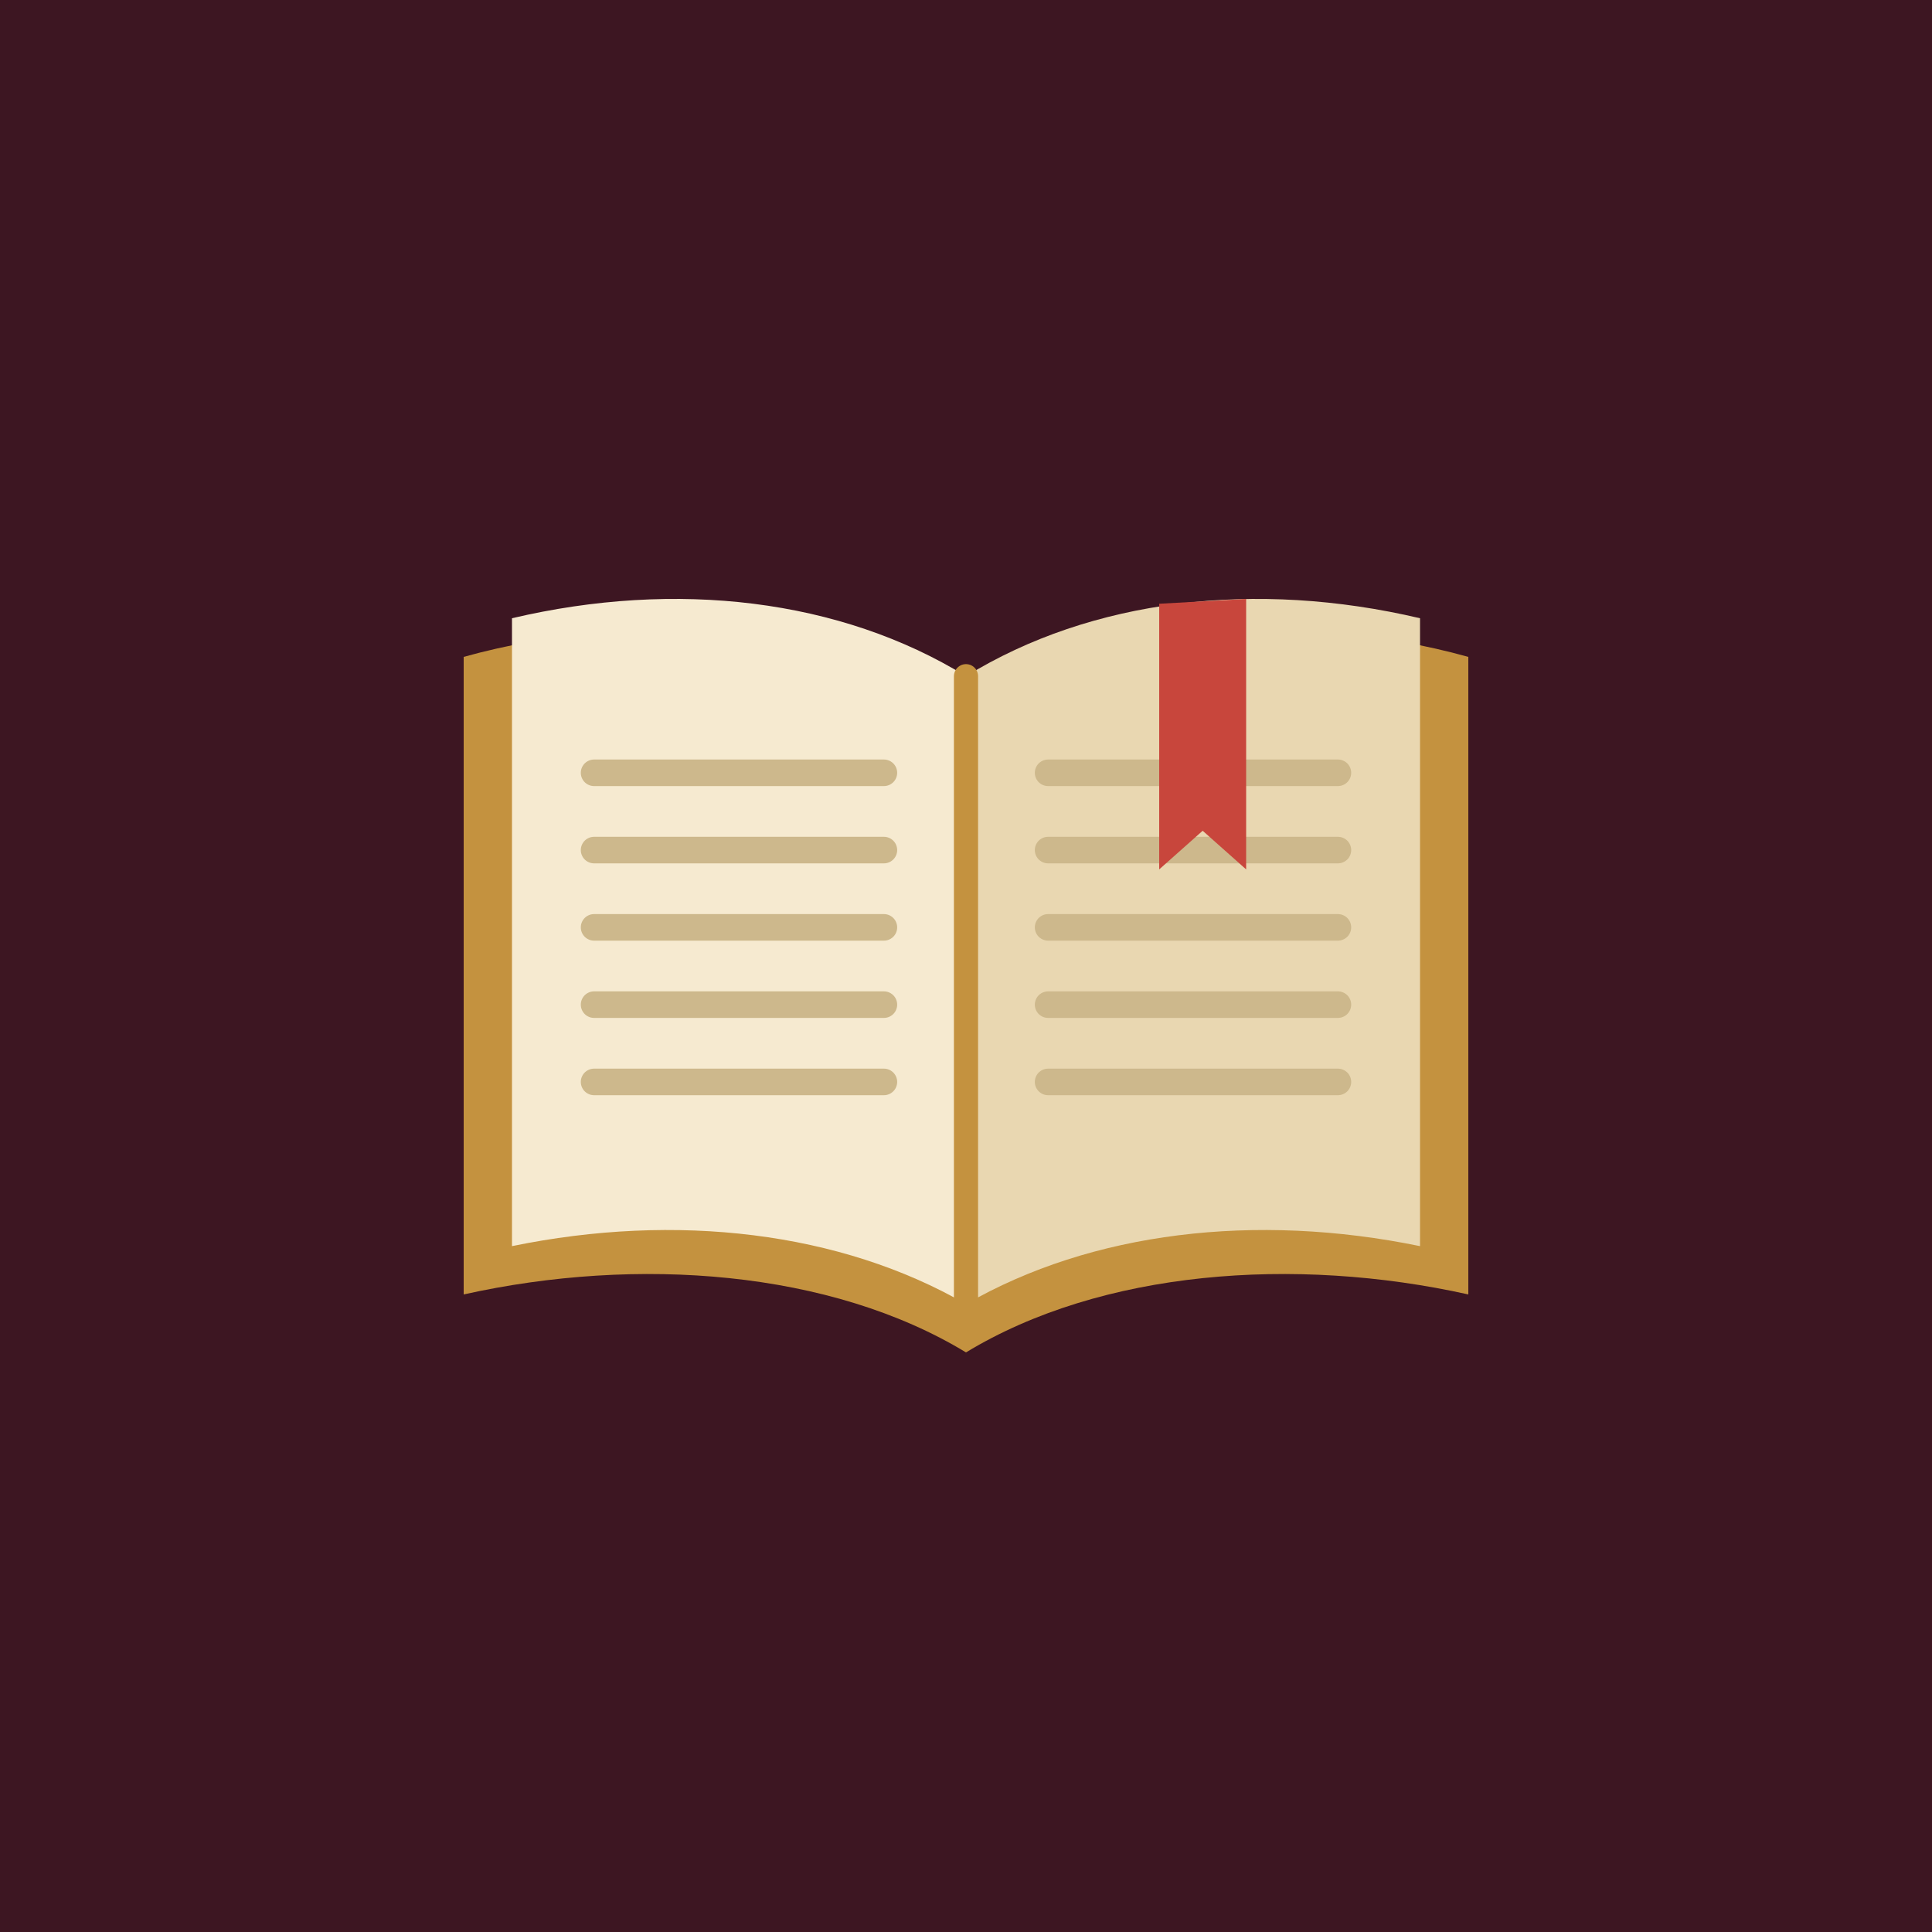
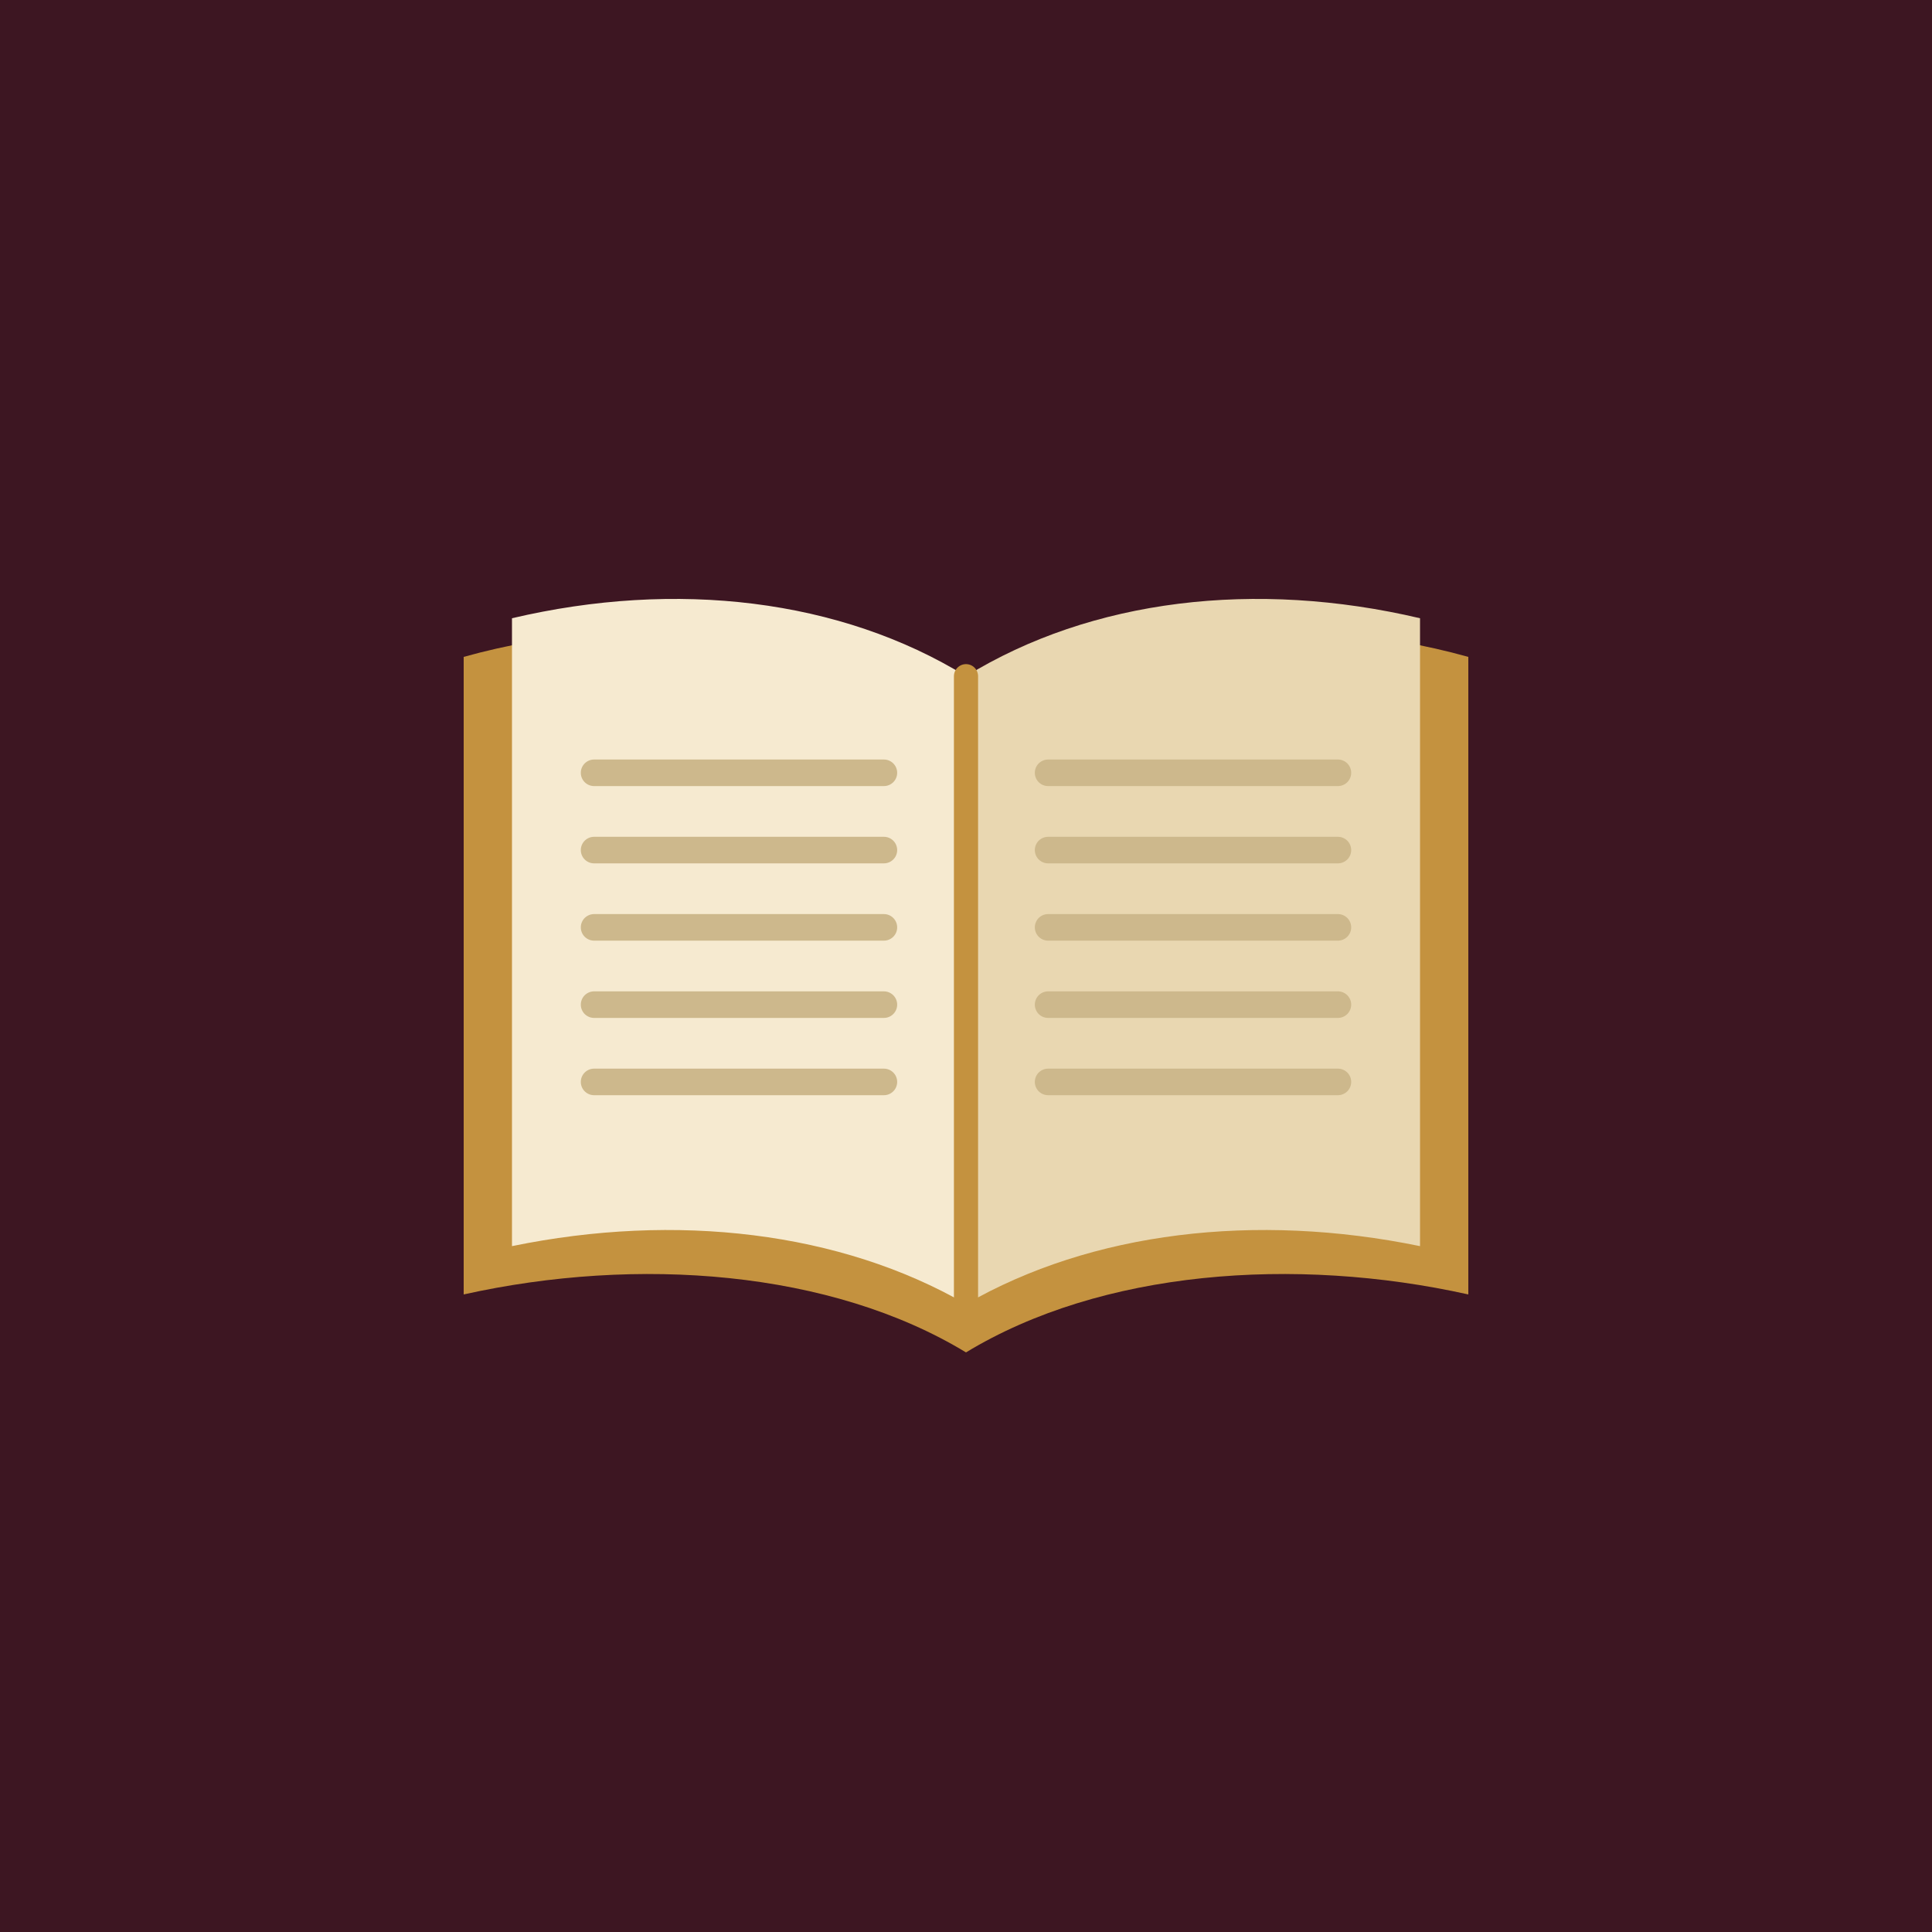
<svg xmlns="http://www.w3.org/2000/svg" width="1080" height="1080" viewBox="0 0 1080 1080">
  <rect width="1080" height="1080" fill="#3d1622" />
  <g transform="translate(216.0 199.8) scale(27)" fill="none" stroke="#ffffff" stroke-width="1.4" stroke-linecap="round" stroke-linejoin="round">
    <g stroke="none">
      <path d="M12 7.2C9.2 5.6 5.2 5.2 1.6 6.2V19.4C5.2 18.6 9.2 18.9 12 20.6C14.8 18.9 18.8 18.6 22.4 19.4V6.2C18.8 5.2 14.8 5.6 12 7.2Z" fill="#c4923f" />
      <path d="M12 6.6C9.4 5 6 4.6 2.6 5.4V18.4C6 17.7 9.4 18.1 12 19.6Z" fill="#f6ead0" />
      <path d="M12 6.6C14.6 5 18 4.6 21.4 5.4V18.4C18 17.7 14.6 18.1 12 19.6Z" fill="#e9d7b1" />
    </g>
    <g stroke-linecap="round">
      <path d="M4.3 8.6H10.3" stroke="#cdb88c" stroke-width="0.55" />
      <path d="M4.3 10.2H10.3" stroke="#cdb88c" stroke-width="0.55" />
      <path d="M4.3 11.8H10.3" stroke="#cdb88c" stroke-width="0.55" />
      <path d="M4.3 13.4H10.3" stroke="#cdb88c" stroke-width="0.55" />
      <path d="M4.3 15H10.3" stroke="#cdb88c" stroke-width="0.55" />
      <path d="M13.7 8.6H19.7" stroke="#cdb88c" stroke-width="0.55" />
      <path d="M13.7 10.2H19.7" stroke="#cdb88c" stroke-width="0.55" />
      <path d="M13.7 11.8H19.7" stroke="#cdb88c" stroke-width="0.55" />
      <path d="M13.7 13.4H19.7" stroke="#cdb88c" stroke-width="0.55" />
      <path d="M13.7 15H19.7" stroke="#cdb88c" stroke-width="0.55" />
    </g>
    <path d="M12 6.6V19.6" stroke="#c4923f" stroke-width="0.5" />
-     <path d="M16 5.1V10.6L16.9 9.8L17.8 10.6V5" fill="#c8463c" stroke="none" />
  </g>
</svg>
